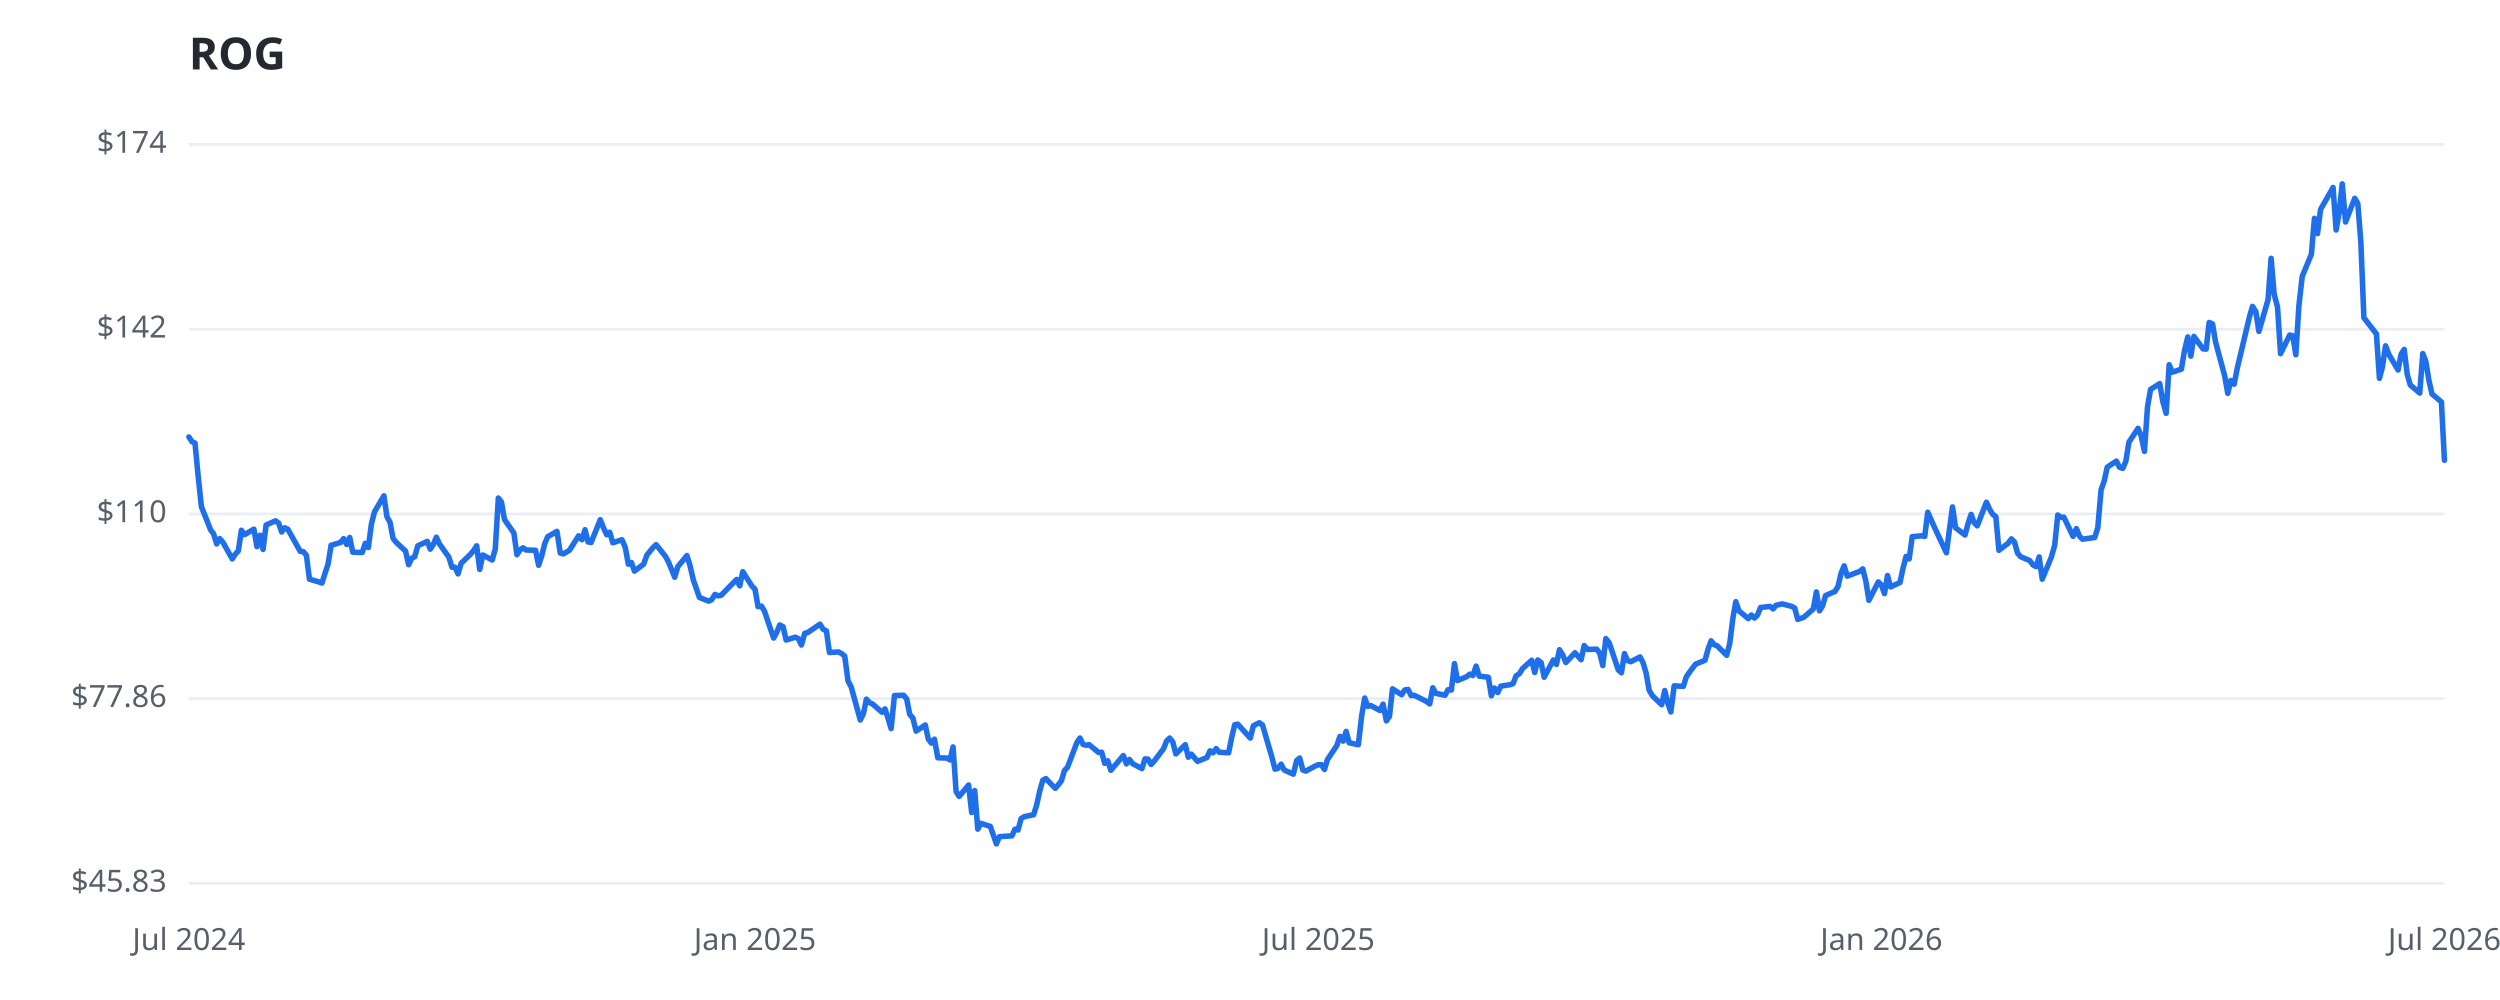
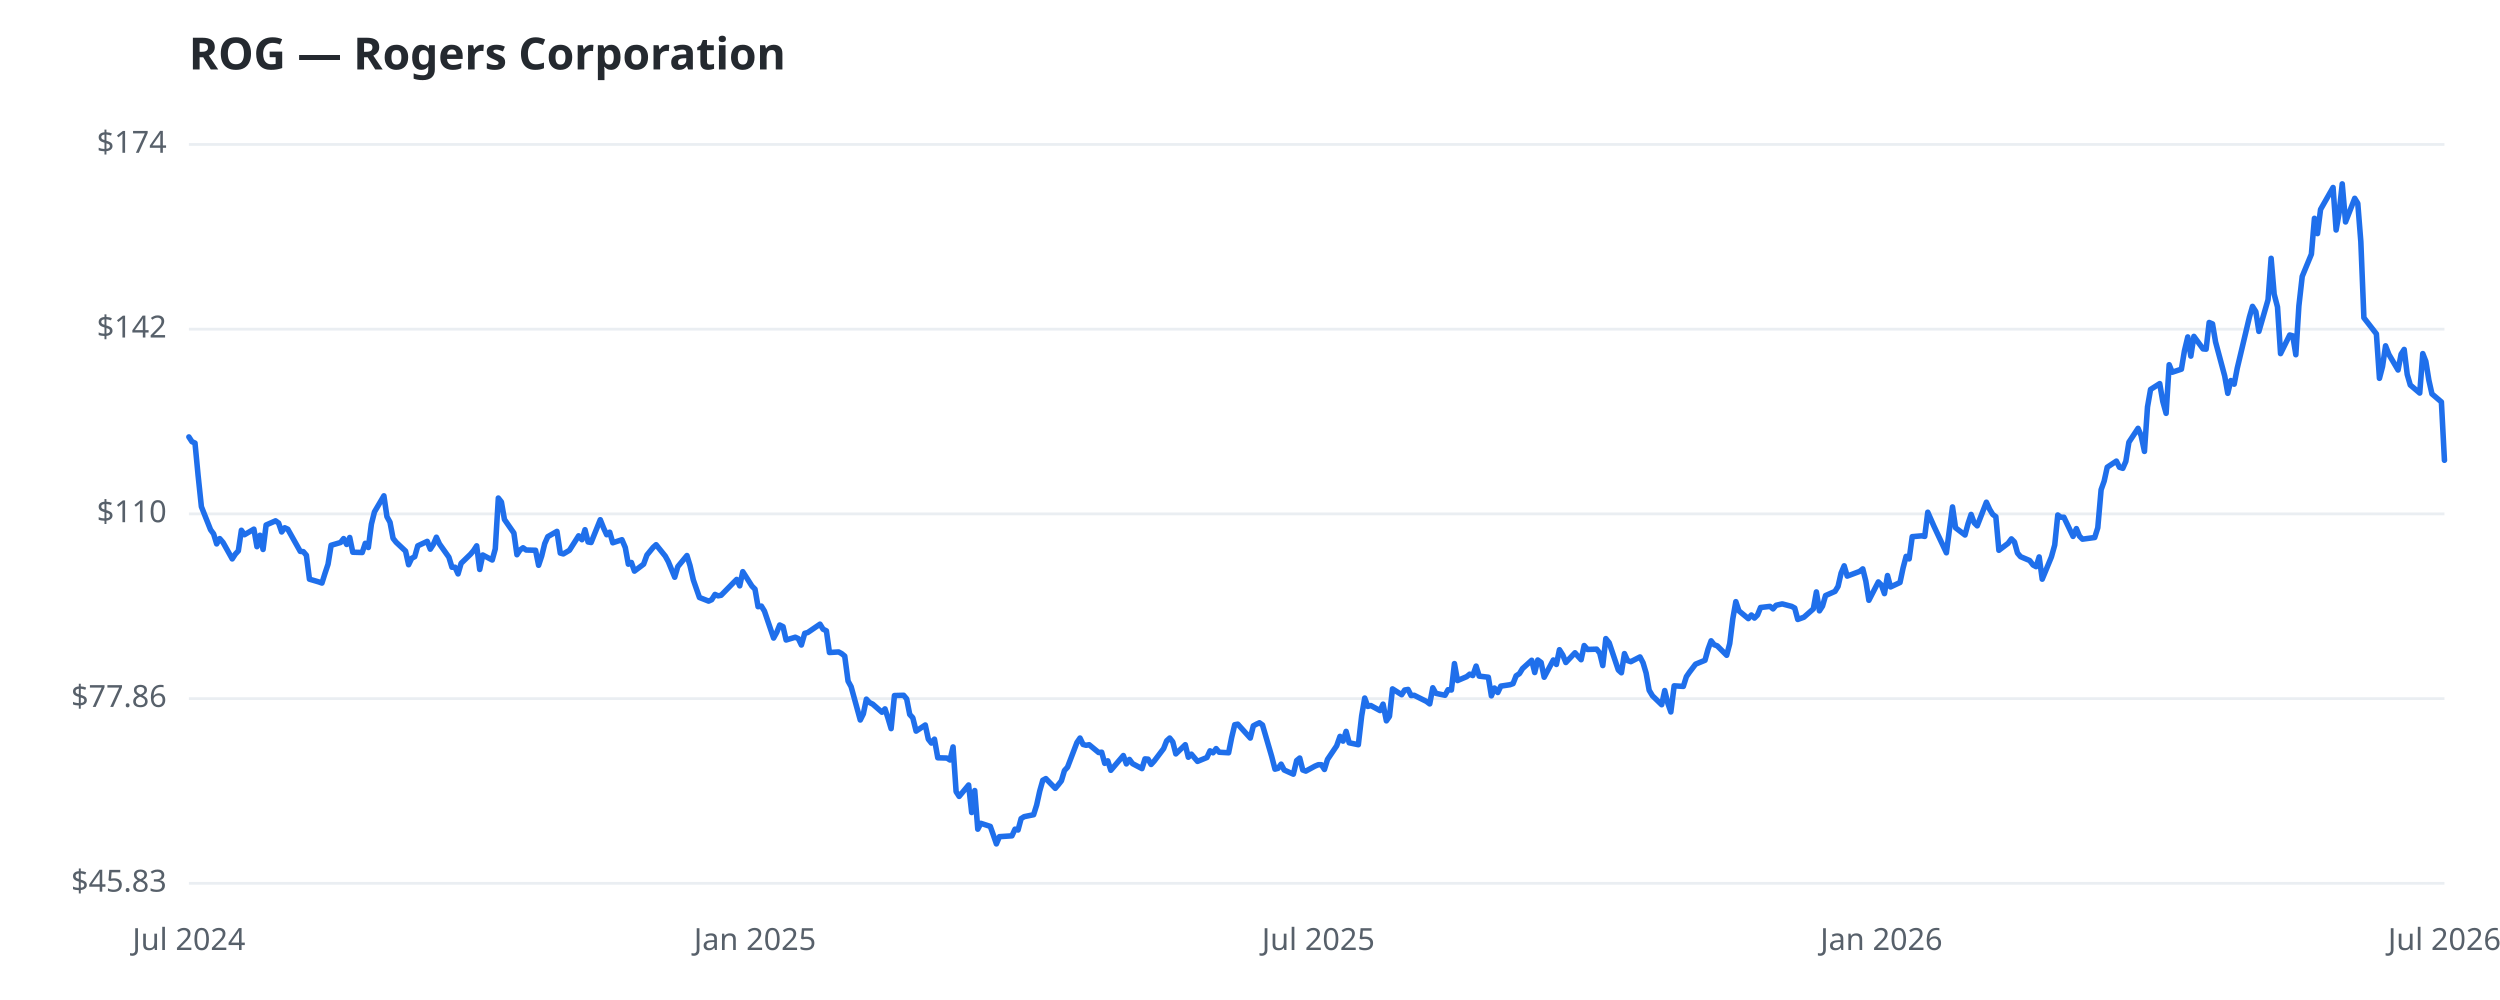
<svg xmlns="http://www.w3.org/2000/svg" viewBox="0 0 900 360" role="img" aria-labelledby="title-ROG">
  <rect width="100%" height="100%" fill="#fff" />
-   <text x="68" y="25" fill="#24292f" font-family="system-ui,sans-serif" font-size="16" font-weight="600">ROG</text>
+   <text x="68" y="25" fill="#24292f" font-family="system-ui,sans-serif" font-size="16" font-weight="600">ROG — Rogers Corporation</text>
  <line x1="68" y1="318.0" x2="880" y2="318.0" stroke="#eaeef2" stroke-width="1" />
  <text x="60" y="321.0" text-anchor="end" fill="#57606a" font-family="system-ui,sans-serif" font-size="11">$45.83</text>
  <line x1="68" y1="251.5" x2="880" y2="251.5" stroke="#eaeef2" stroke-width="1" />
  <text x="60" y="254.5" text-anchor="end" fill="#57606a" font-family="system-ui,sans-serif" font-size="11">$77.86</text>
  <line x1="68" y1="185.0" x2="880" y2="185.0" stroke="#eaeef2" stroke-width="1" />
  <text x="60" y="188.0" text-anchor="end" fill="#57606a" font-family="system-ui,sans-serif" font-size="11">$110</text>
  <line x1="68" y1="118.5" x2="880" y2="118.5" stroke="#eaeef2" stroke-width="1" />
  <text x="60" y="121.5" text-anchor="end" fill="#57606a" font-family="system-ui,sans-serif" font-size="11">$142</text>
  <line x1="68" y1="52.0" x2="880" y2="52.0" stroke="#eaeef2" stroke-width="1" />
  <text x="60" y="55.0" text-anchor="end" fill="#57606a" font-family="system-ui,sans-serif" font-size="11">$174</text>
  <text x="68.0" y="342" text-anchor="middle" fill="#57606a" font-family="system-ui,sans-serif" font-size="11">Jul 2024</text>
  <text x="271.8" y="342" text-anchor="middle" fill="#57606a" font-family="system-ui,sans-serif" font-size="11">Jan 2025</text>
  <text x="474.6" y="342" text-anchor="middle" fill="#57606a" font-family="system-ui,sans-serif" font-size="11">Jul 2025</text>
  <text x="677.3" y="342" text-anchor="middle" fill="#57606a" font-family="system-ui,sans-serif" font-size="11">Jan 2026</text>
  <text x="880.0" y="342" text-anchor="middle" fill="#57606a" font-family="system-ui,sans-serif" font-size="11">Jul 2026</text>
  <polyline points="68.0,157.3 69.1,159.0 70.2,159.5 71.3,171.0 72.5,182.4 75.8,190.7 76.9,192.2 78.0,195.8 79.1,193.9 80.3,195.3 83.6,201.2 84.7,199.5 85.8,198.3 86.9,190.9 88.0,192.5 91.4,190.5 92.5,196.8 93.6,192.7 94.7,197.8 95.8,189.0 99.2,187.5 100.3,188.3 101.4,191.5 102.5,190.0 103.6,190.5 108.1,198.5 109.2,198.6 110.3,199.9 111.4,208.5 114.8,209.5 115.9,209.9 117.0,206.4 118.1,203.1 119.2,196.3 122.6,195.3 123.7,193.9 124.8,196.0 125.9,193.5 127.0,198.8 130.4,198.9 131.5,195.6 132.6,197.1 133.7,188.7 134.8,184.3 138.2,178.5 139.3,186.0 140.4,188.0 141.5,193.8 142.6,195.2 146.0,198.4 147.1,203.3 148.2,201.0 149.3,200.4 150.4,196.5 153.8,194.9 154.9,197.7 156.0,196.0 157.1,193.4 158.2,195.8 161.6,200.6 162.7,204.2 163.8,204.2 164.9,206.6 166.0,202.8 169.4,199.5 170.5,198.2 171.6,196.5 172.7,205.0 173.8,199.8 177.2,201.6 178.3,197.6 179.4,179.3 180.5,180.7 181.6,187.0 185.0,191.9 186.1,199.7 187.2,198.0 188.3,197.2 189.4,198.0 192.8,198.1 193.9,203.5 195.0,200.2 196.1,195.7 197.2,193.2 200.5,191.3 201.7,199.1 202.8,199.4 205.0,198.1 208.3,192.9 209.5,194.3 210.6,190.7 211.7,195.1 212.8,195.3 216.1,187.1 217.3,190.1 218.4,192.5 219.5,191.6 220.6,195.4 223.9,194.3 225.1,197.1 226.2,203.1 227.3,202.5 228.4,205.6 231.7,203.1 232.9,199.8 235.1,197.1 236.2,196.1 239.5,200.2 240.6,202.2 242.9,207.8 244.0,204.0 247.3,200.0 248.4,203.6 249.6,208.8 251.8,215.1 255.1,216.4 256.2,215.9 257.4,214.0 258.5,214.5 259.6,214.3 264.0,209.8 265.2,208.6 266.3,210.9 267.4,205.8 270.7,211.0 271.8,212.1 272.9,218.4 274.1,218.2 275.2,220.0 278.5,229.7 279.6,227.7 280.7,225.0 281.9,225.6 283.0,230.4 286.3,229.4 287.4,229.9 288.5,232.2 289.7,228.0 290.8,227.7 295.2,224.7 296.3,226.5 297.5,227.1 298.6,234.9 301.9,234.7 303.0,235.3 304.1,236.2 305.3,245.2 306.4,247.2 309.7,259.2 310.8,257.0 311.9,251.7 313.0,252.9 314.2,253.5 317.5,256.4 318.6,255.2 319.7,258.6 320.8,262.3 322.0,250.4 325.3,250.3 326.4,251.6 327.5,257.2 328.6,258.4 329.8,263.2 333.1,261.0 334.2,266.1 335.3,267.5 336.4,266.1 337.6,272.8 340.9,272.9 342.0,273.6 343.1,268.9 344.2,285.0 345.3,286.7 348.7,282.6 349.8,292.5 350.9,284.6 352.0,298.5 353.1,296.4 356.5,297.5 357.6,300.6 358.7,303.8 359.8,301.2 364.3,300.9 365.4,298.5 366.5,298.8 367.6,294.7 368.7,294.0 372.1,293.3 373.2,289.8 374.3,284.8 375.4,280.9 376.5,280.3 379.9,283.8 381.0,282.5 382.1,281.1 383.2,277.4 384.3,276.2 387.7,267.3 388.8,265.7 389.9,268.0 391.0,268.3 392.1,268.1 395.5,270.9 396.6,270.8 397.7,274.8 398.8,273.9 399.9,277.3 404.4,272.0 405.5,275.0 406.6,273.4 407.7,274.9 411.1,276.7 412.2,273.2 413.3,273.3 414.4,275.2 415.5,274.0 418.9,269.5 420.0,266.7 421.1,265.7 422.2,267.1 423.3,271.4 426.7,268.1 427.8,272.6 428.9,271.5 431.1,274.1 434.5,272.7 435.6,270.3 436.7,271.0 437.8,269.5 438.9,270.8 442.3,271.0 443.4,265.5 444.5,260.9 445.6,260.7 450.1,265.7 451.2,261.3 452.3,260.7 453.4,260.2 454.5,261.0 457.8,272.3 459.0,276.9 460.1,276.6 461.2,275.1 462.3,277.2 465.6,278.7 466.8,273.8 467.9,272.9 469.0,277.2 470.1,277.6 473.4,275.8 474.6,275.3 475.7,275.3 476.8,277.0 477.9,273.4 481.2,268.5 482.4,265.1 483.5,266.8 484.6,263.3 485.7,267.4 489.0,268.1 490.2,257.7 491.3,251.3 492.4,254.3 493.5,254.0 496.8,255.8 497.9,253.5 499.1,259.5 500.2,257.9 501.3,248.0 504.6,250.1 505.7,248.4 506.9,248.2 508.0,250.4 509.1,250.3 513.5,252.5 514.7,253.4 515.8,247.6 516.9,249.6 520.2,250.3 521.3,248.3 522.5,248.4 523.6,238.9 524.7,245.0 528.0,243.6 529.1,242.7 530.2,243.2 531.4,239.8 532.5,243.4 535.8,243.8 536.9,250.5 538.0,247.7 539.2,249.3 540.3,247.0 543.6,246.5 544.7,246.1 545.8,243.3 547.0,242.5 548.1,240.7 551.4,237.7 552.5,242.1 553.6,237.6 554.8,238.5 555.9,243.8 559.2,237.6 560.3,239.2 561.4,233.9 562.6,235.8 563.7,238.5 567.0,235.0 568.1,236.3 569.2,237.5 570.3,232.4 571.5,233.8 574.8,233.7 575.9,235.1 577.0,239.6 578.1,229.9 579.3,231.4 582.6,241.2 583.7,242.2 584.8,235.3 585.9,237.8 587.1,238.2 590.4,236.5 591.5,238.6 592.6,242.3 593.7,248.5 594.9,250.5 598.2,253.7 599.3,248.6 600.4,253.1 601.5,256.3 602.7,246.9 606.0,247.1 607.1,243.6 608.2,242.0 610.4,239.1 613.8,237.7 614.9,233.7 616.0,230.7 617.1,232.1 618.2,232.5 621.6,235.9 622.7,231.7 623.8,222.8 624.9,216.6 626.0,219.9 629.4,222.7 630.5,221.4 631.6,222.5 632.7,221.4 633.8,218.7 637.2,218.3 638.3,219.2 639.4,217.9 641.6,217.4 645.0,218.3 646.1,218.9 647.2,223.0 649.4,222.2 652.8,219.2 653.9,213.1 655.0,219.9 656.1,218.2 657.2,214.4 660.6,212.9 661.7,211.1 662.8,206.3 663.9,203.7 665.0,207.4 669.5,205.7 670.6,204.8 671.7,209.2 672.8,216.1 676.2,209.5 677.3,210.6 678.4,213.7 679.5,207.2 680.6,211.3 684.0,209.7 685.1,204.5 686.2,200.3 687.3,201.2 688.4,193.2 691.8,192.9 692.9,193.1 694.0,184.4 695.1,186.9 696.2,189.4 700.7,199.0 701.8,190.6 702.9,182.5 704.0,190.0 707.4,192.6 708.5,188.5 709.6,185.2 710.7,188.2 711.8,189.3 715.1,180.8 716.3,183.4 717.4,185.2 718.5,186.0 719.6,198.1 722.9,195.6 724.1,194.0 725.2,195.1 726.3,199.1 727.4,200.4 730.7,201.8 731.9,203.4 733.0,204.0 734.1,200.5 735.2,208.5 738.5,200.5 739.7,196.2 740.8,185.4 741.9,186.2 743.0,186.2 746.3,193.1 747.5,190.3 748.6,193.0 749.7,194.1 754.1,193.5 755.2,190.0 756.4,176.3 757.5,173.2 758.6,168.2 761.9,166.0 763.0,168.2 764.2,168.6 765.3,166.1 766.4,159.2 769.7,154.2 770.8,156.8 772.0,162.5 773.1,146.5 774.2,140.2 777.5,138.1 778.6,144.5 779.8,148.8 780.9,131.3 782.0,134.0 785.3,132.9 786.4,126.3 787.6,121.3 788.7,128.2 789.8,121.1 793.1,125.6 794.2,125.7 795.3,116.1 796.5,116.6 797.6,123.1 800.9,135.4 802.0,141.6 803.1,137.0 804.3,138.3 805.4,132.6 809.8,114.1 810.9,110.3 812.1,112.2 813.2,119.3 816.5,107.9 817.6,93.0 818.7,105.9 819.9,110.5 821.0,127.3 824.3,120.6 825.4,120.9 826.5,127.7 827.6,110.1 828.8,99.5 832.1,91.5 833.2,78.6 834.3,84.1 835.4,75.4 839.9,67.5 841.0,82.8 842.1,76.5 843.2,66.2 844.4,79.9 847.7,71.4 848.8,73.2 849.9,87.0 851.0,114.4 855.5,120.2 856.6,136.2 857.7,132.0 858.8,124.5 860.0,127.6 863.3,133.2 864.4,127.5 865.5,125.8 866.6,134.8 867.7,138.6 871.1,141.5 872.2,127.3 873.3,130.1 874.4,136.9 875.5,141.8 878.9,144.7 880.0,165.7" fill="none" stroke="#1f6feb" stroke-width="2" stroke-linejoin="round" stroke-linecap="round" vector-effect="non-scaling-stroke" />
</svg>
